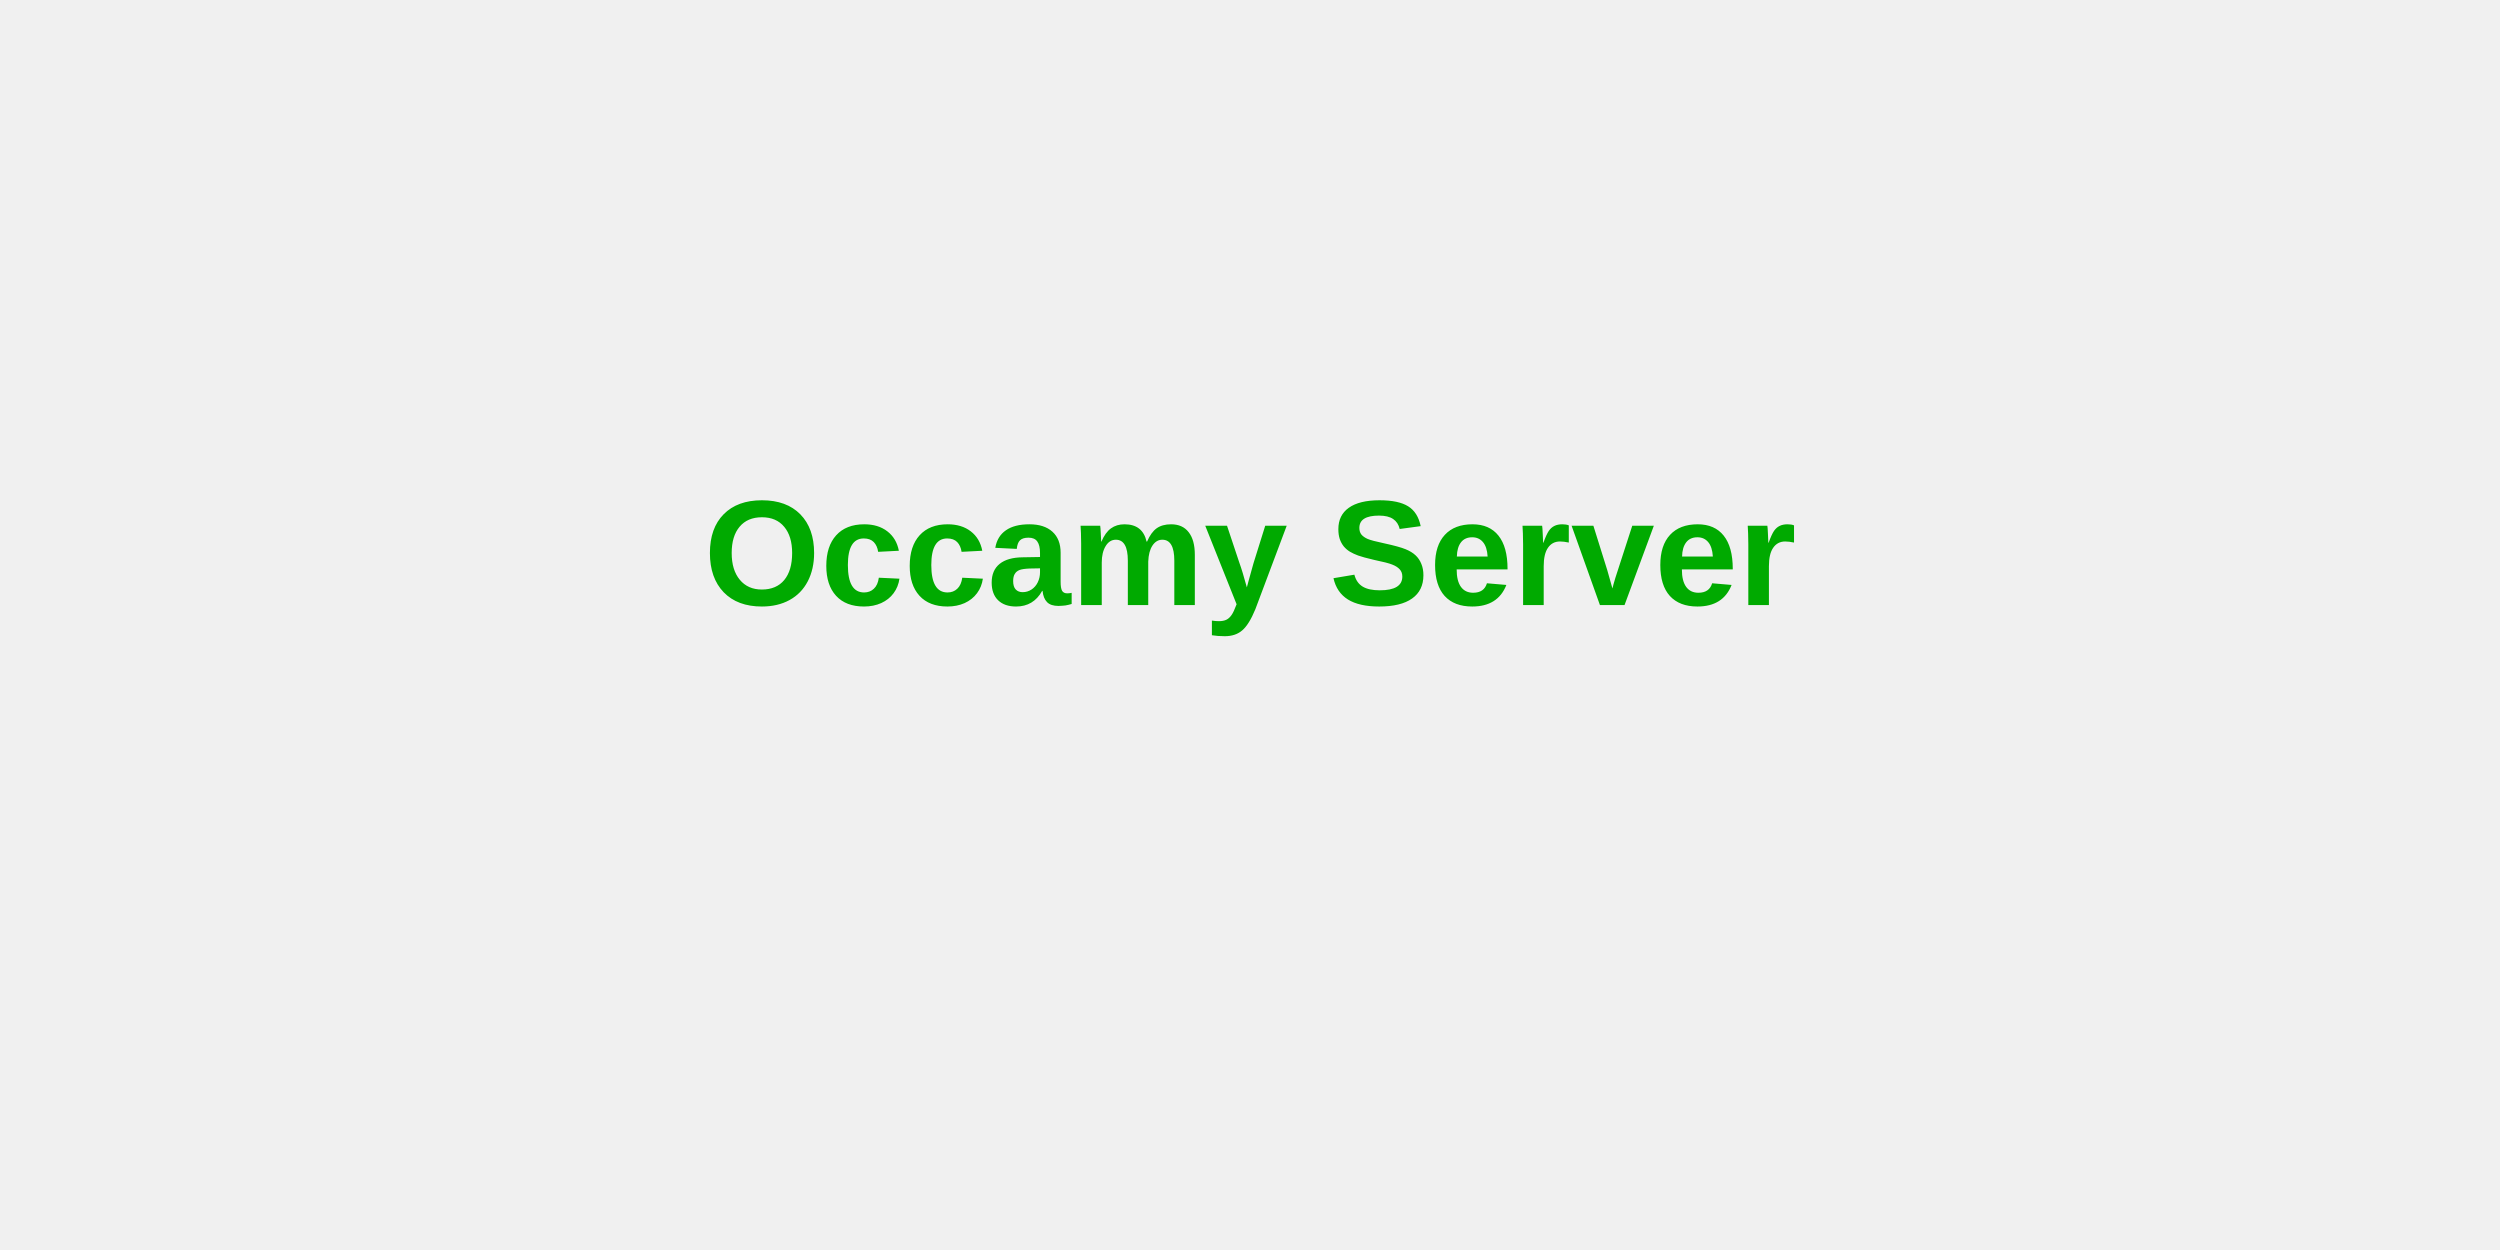
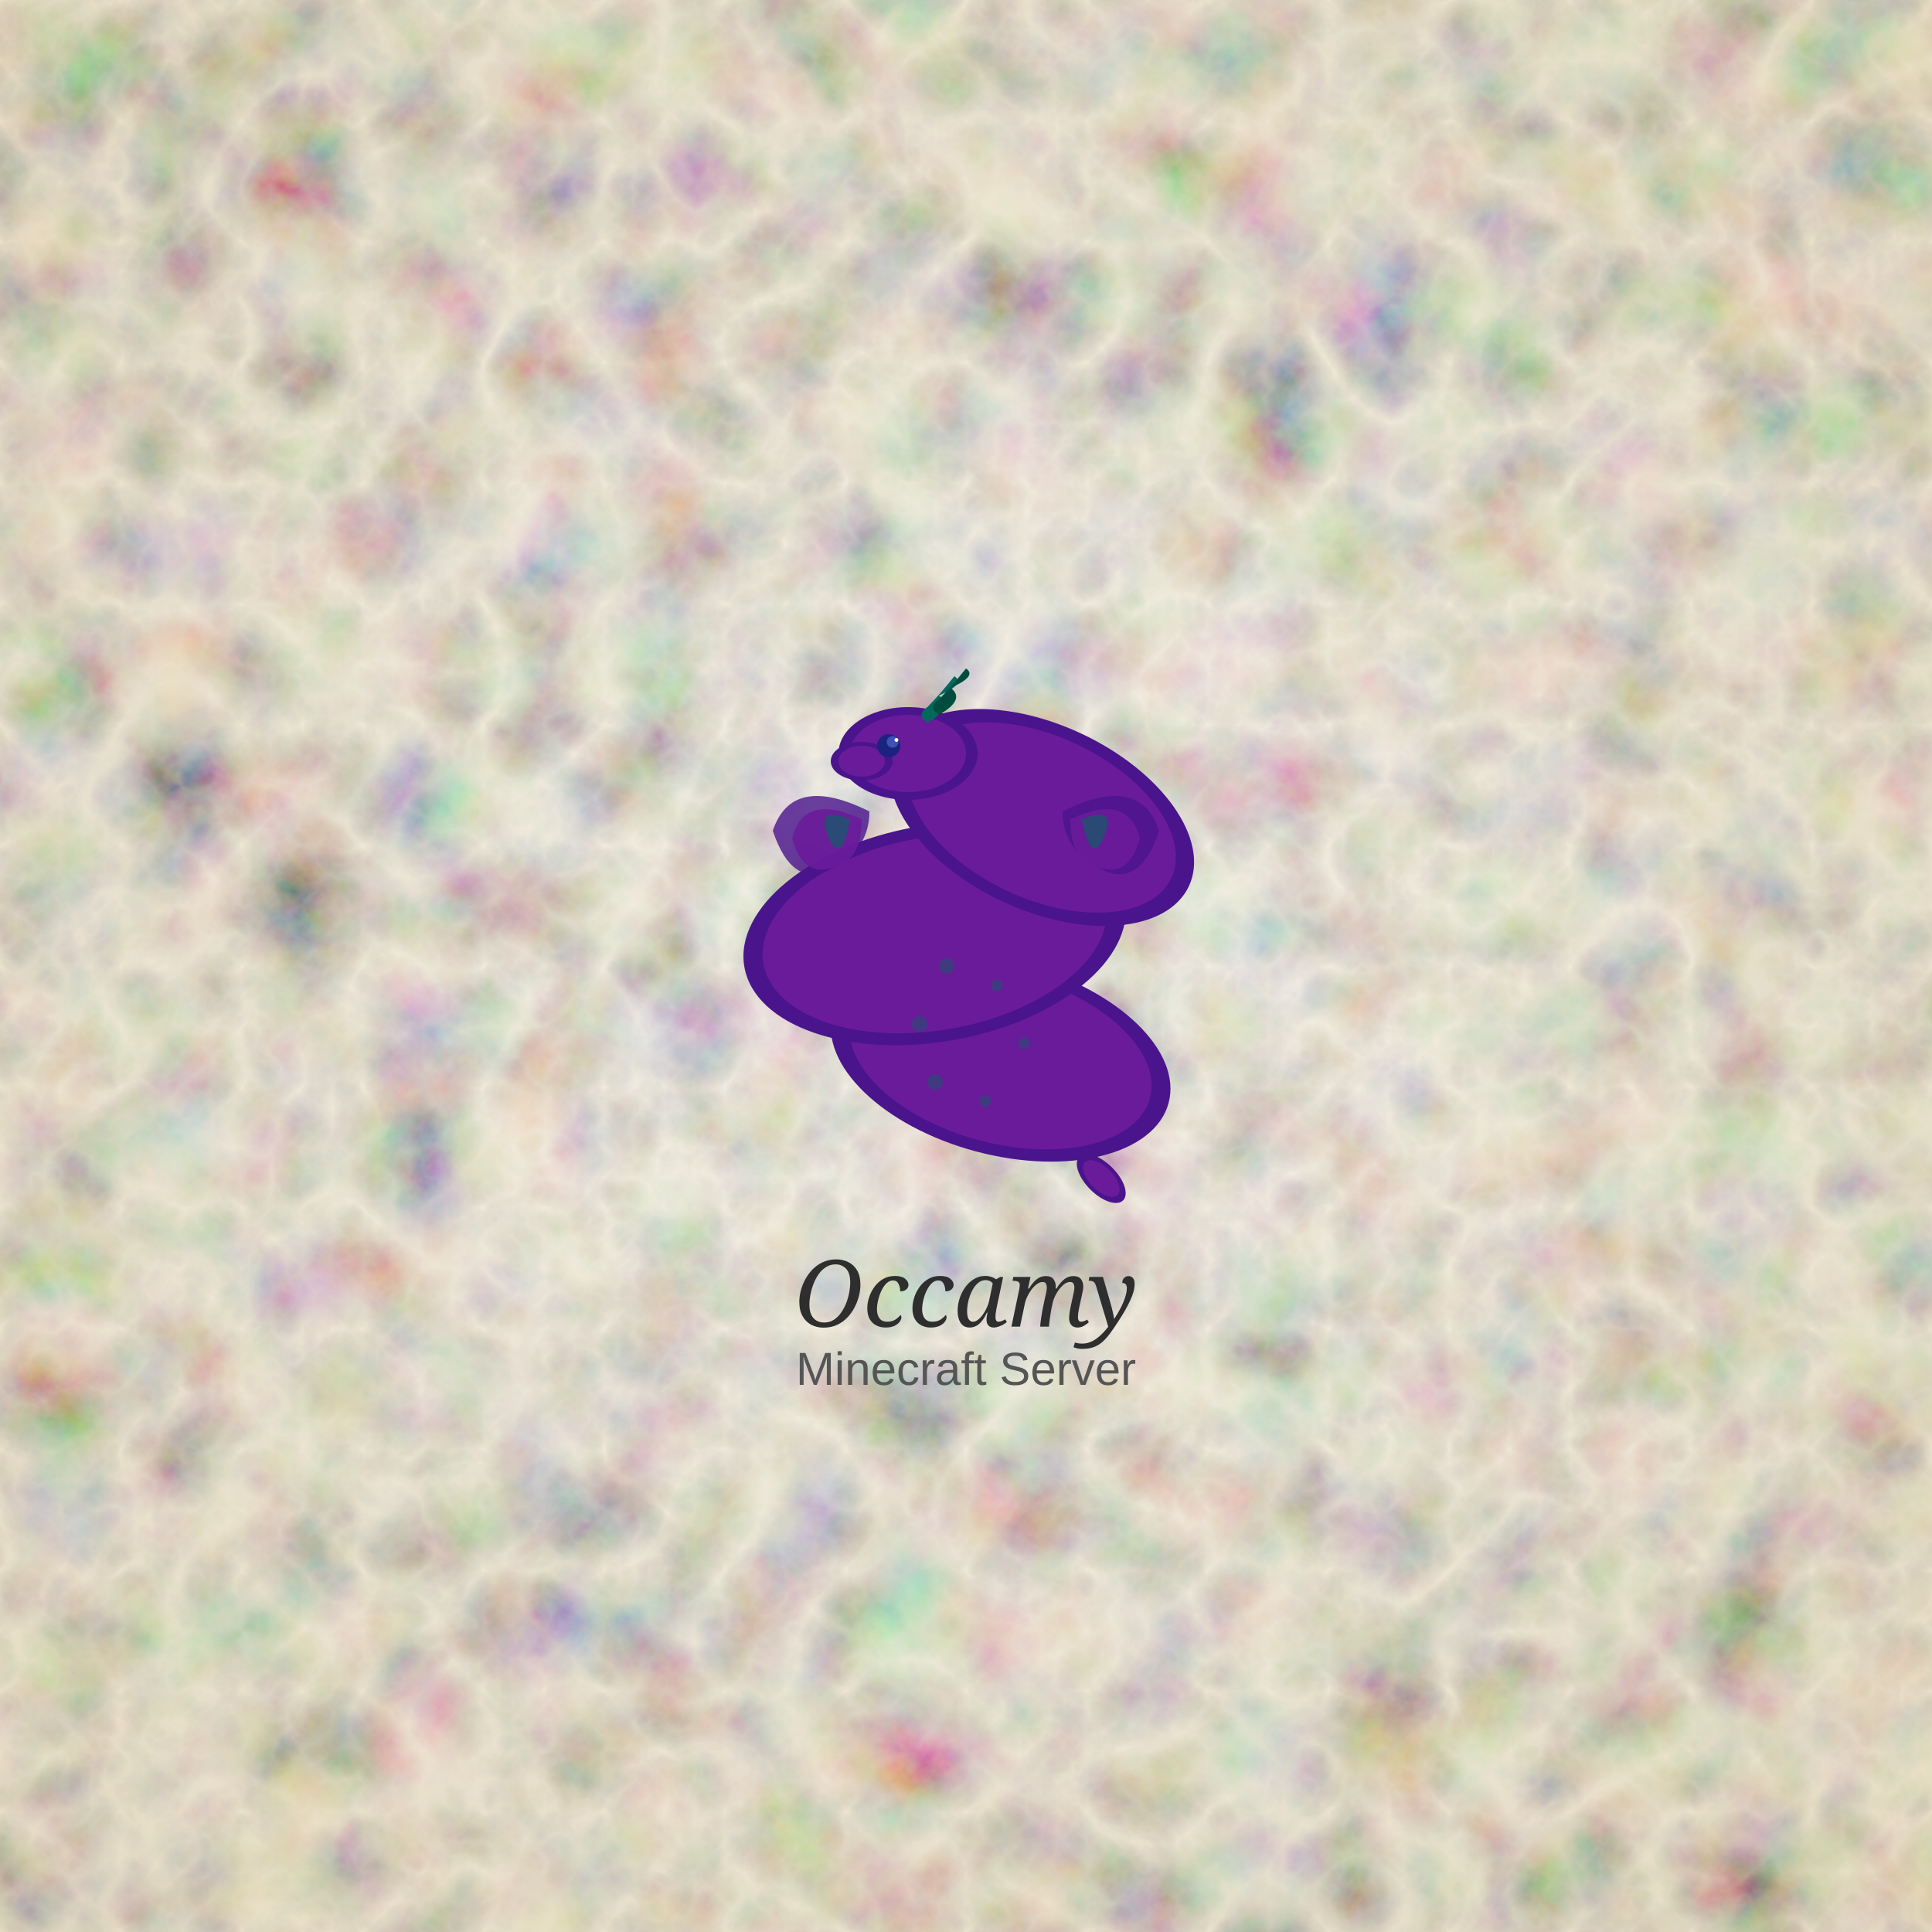
- <svg xmlns="http://www.w3.org/2000/svg" version="1.1" x="0px" y="0px" width="400" height="200" viewBox="0 0 400 200" xml:space="preserve">
-   <rect width="400" height="200" fill="none" />
-   <g transform="translate(200, 100)">
-     <text x="0" y="-10" font-family="Arial, sans-serif" font-size="24" font-weight="bold" fill="#00AA00" text-anchor="middle" dominant-baseline="middle">Occamy Server</text>
+ <svg xmlns="http://www.w3.org/2000/svg" version="1.1" x="0px" y="0px" width="400" height="400" viewBox="0 0 400 400" xml:space="preserve">
+   <defs>
+     <radialGradient id="parchmentGrad" cx="50%" cy="50%" r="70%">
+       <stop offset="0%" style="stop-color:#f4f1e8;stop-opacity:1" />
+       <stop offset="100%" style="stop-color:#e8dcc0;stop-opacity:1" />
+     </radialGradient>
+     <filter id="roughPaper">
+       <feTurbulence baseFrequency="0.04" numOctaves="5" result="noise" />
+       <feColorMatrix in="noise" type="saturate" values="0" />
+       <feBlend in="SourceGraphic" in2="noise" mode="multiply" />
+     </filter>
+   </defs>
+   <rect width="400" height="400" fill="url(#parchmentGrad)" filter="url(#roughPaper)" opacity="0.9" />
+   <g transform="translate(200, 200) scale(0.8)">
+     <g transform="translate(0, -20)">
+       <ellipse cx="20" cy="40" rx="45" ry="25" fill="#4a148c" transform="rotate(15)" />
+       <ellipse cx="20" cy="40" rx="40" ry="22" fill="#6a1b9a" transform="rotate(15)" />
+       <ellipse cx="-10" cy="10" rx="50" ry="28" fill="#4a148c" transform="rotate(-10)" />
+       <ellipse cx="-10" cy="10" rx="45" ry="25" fill="#6a1b9a" transform="rotate(-10)" />
+       <ellipse cx="10" cy="-25" rx="42" ry="24" fill="#4a148c" transform="rotate(25)" />
+       <ellipse cx="10" cy="-25" rx="37" ry="21" fill="#6a1b9a" transform="rotate(25)" />
+     </g>
+     <g transform="translate(-15, -55)">
+       <ellipse cx="0" cy="0" rx="18" ry="12" fill="#4a148c" />
+       <ellipse cx="0" cy="0" rx="15" ry="10" fill="#6a1b9a" />
+       <ellipse cx="-12" cy="2" rx="8" ry="5" fill="#4a148c" />
+       <ellipse cx="-12" cy="2" rx="6" ry="4" fill="#6a1b9a" />
+       <circle cx="-5" cy="-2" r="3" fill="#1a237e" />
+       <circle cx="-4" cy="-3" r="1.5" fill="#3f51b5" />
+       <circle cx="-3" cy="-3.5" r="0.5" fill="#ffffff" />
+       <path d="M 5,-8 Q 12,-12 8,-15 Q 15,-18 12,-20 Q 8,-15 5,-12 Q 2,-10 5,-8" fill="#00695c" />
+       <path d="M 8,-10 Q 15,-14 11,-17 Q 18,-20 15,-22 Q 11,-17 8,-14 Q 5,-12 8,-10" fill="#004d40" />
+     </g>
+     <g transform="translate(0, -30)">
+       <path d="M -25,-10 Q -45,-20 -50,-5 Q -45,10 -35,5 Q -25,0 -25,-10" fill="#4a148c" opacity="0.8" />
+       <path d="M -27,-8 Q -42,-15 -45,-3 Q -42,8 -33,4 Q -27,2 -27,-8" fill="#6a1b9a" opacity="0.9" />
+       <path d="M 25,-10 Q 45,-20 50,-5 Q 45,10 35,5 Q 25,0 25,-10" fill="#4a148c" opacity="0.8" />
+       <path d="M 27,-8 Q 42,-15 45,-3 Q 42,8 33,4 Q 27,2 27,-8" fill="#6a1b9a" opacity="0.9" />
+       <path d="M -30,-8 Q -40,-12 -35,-2 Q -32,3 -30,-8" fill="#00695c" opacity="0.6" />
+       <path d="M 30,-8 Q 40,-12 35,-2 Q 32,3 30,-8" fill="#00695c" opacity="0.6" />
+     </g>
+     <g transform="translate(0, -10)" opacity="0.4">
+       <circle cx="-5" cy="10" r="2" fill="#00695c" />
+       <circle cx="8" cy="15" r="1.5" fill="#00695c" />
+       <circle cx="-12" cy="25" r="2" fill="#00695c" />
+       <circle cx="15" cy="30" r="1.5" fill="#00695c" />
+       <circle cx="-8" cy="40" r="2" fill="#00695c" />
+       <circle cx="5" cy="45" r="1.5" fill="#00695c" />
+     </g>
+     <g transform="translate(35, 55)">
+       <ellipse cx="0" cy="0" rx="8" ry="4" fill="#4a148c" transform="rotate(45)" />
+       <ellipse cx="0" cy="0" rx="6" ry="3" fill="#6a1b9a" transform="rotate(45)" />
+     </g>
+     <g transform="translate(0, 85)">
+       <text x="0" y="0" font-family="serif" font-size="24" font-weight="normal" fill="#2e2e2e" text-anchor="middle" dominant-baseline="middle" font-style="italic">Occamy</text>
+     </g>
+     <g transform="translate(0, 105)">
+       <text x="0" y="0" font-family="Arial, sans-serif" font-size="12" font-weight="normal" fill="#555" text-anchor="middle" dominant-baseline="middle">Minecraft Server</text>
+     </g>
  </g>
</svg>
